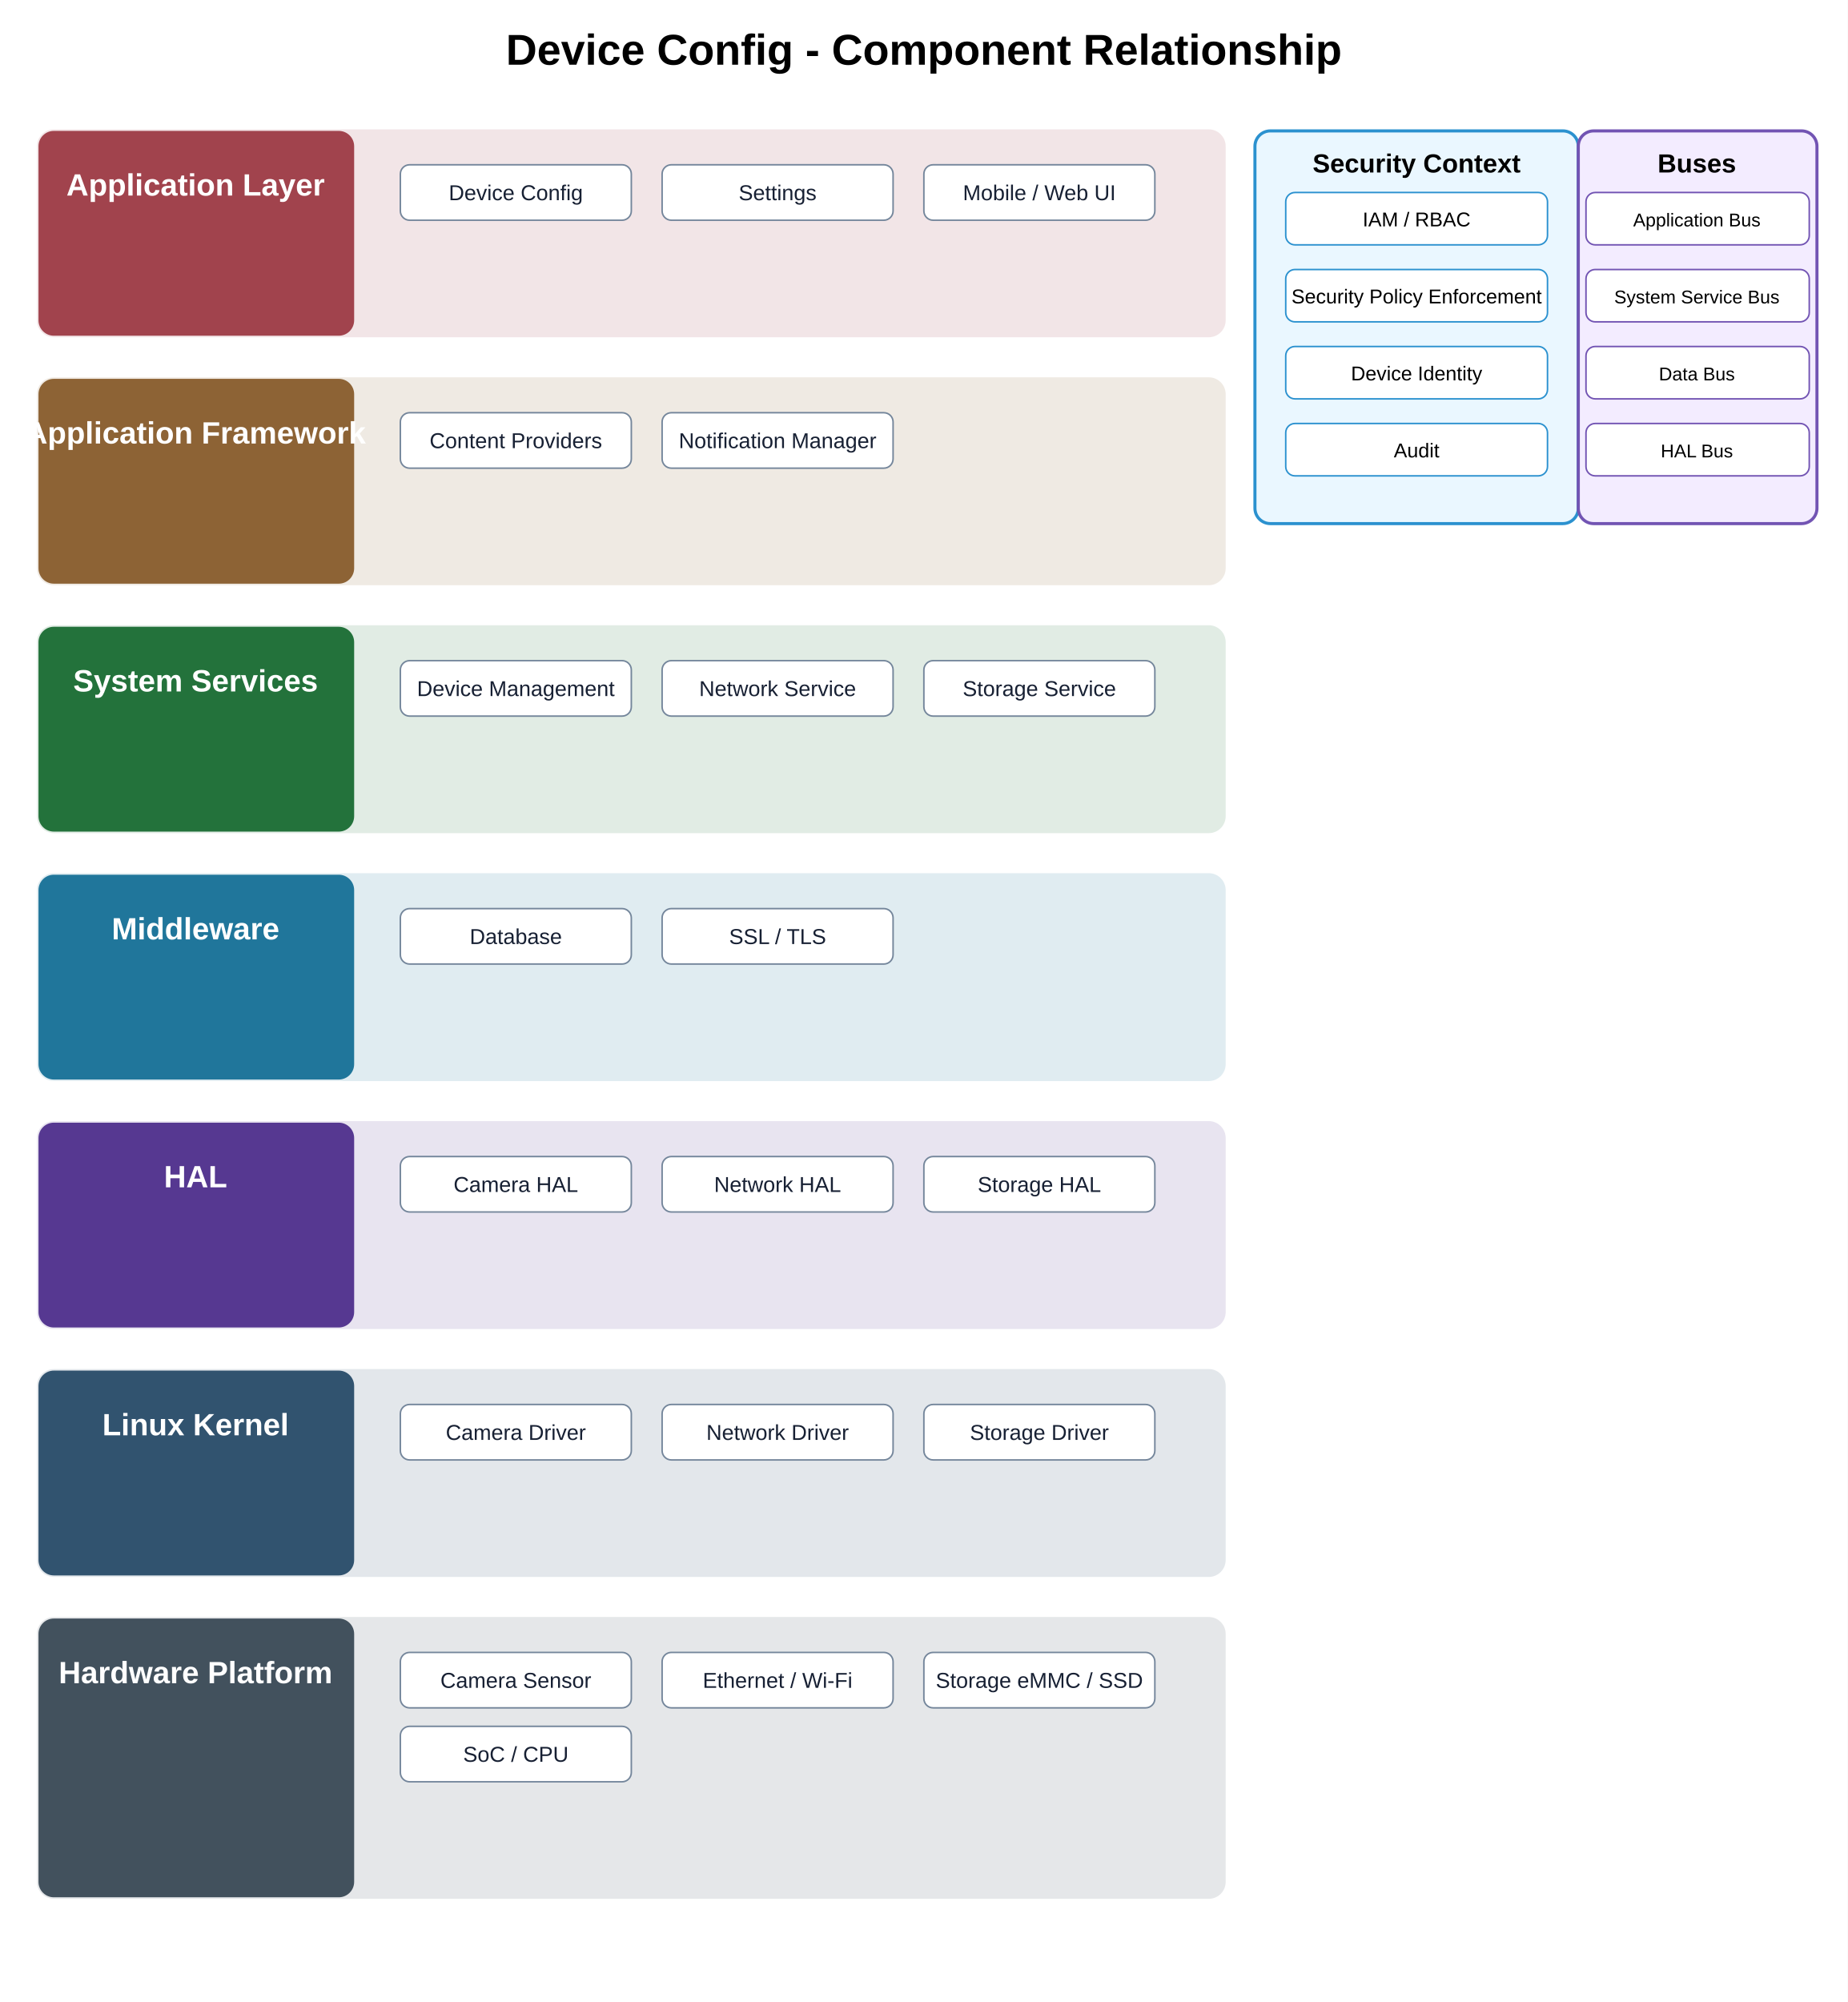
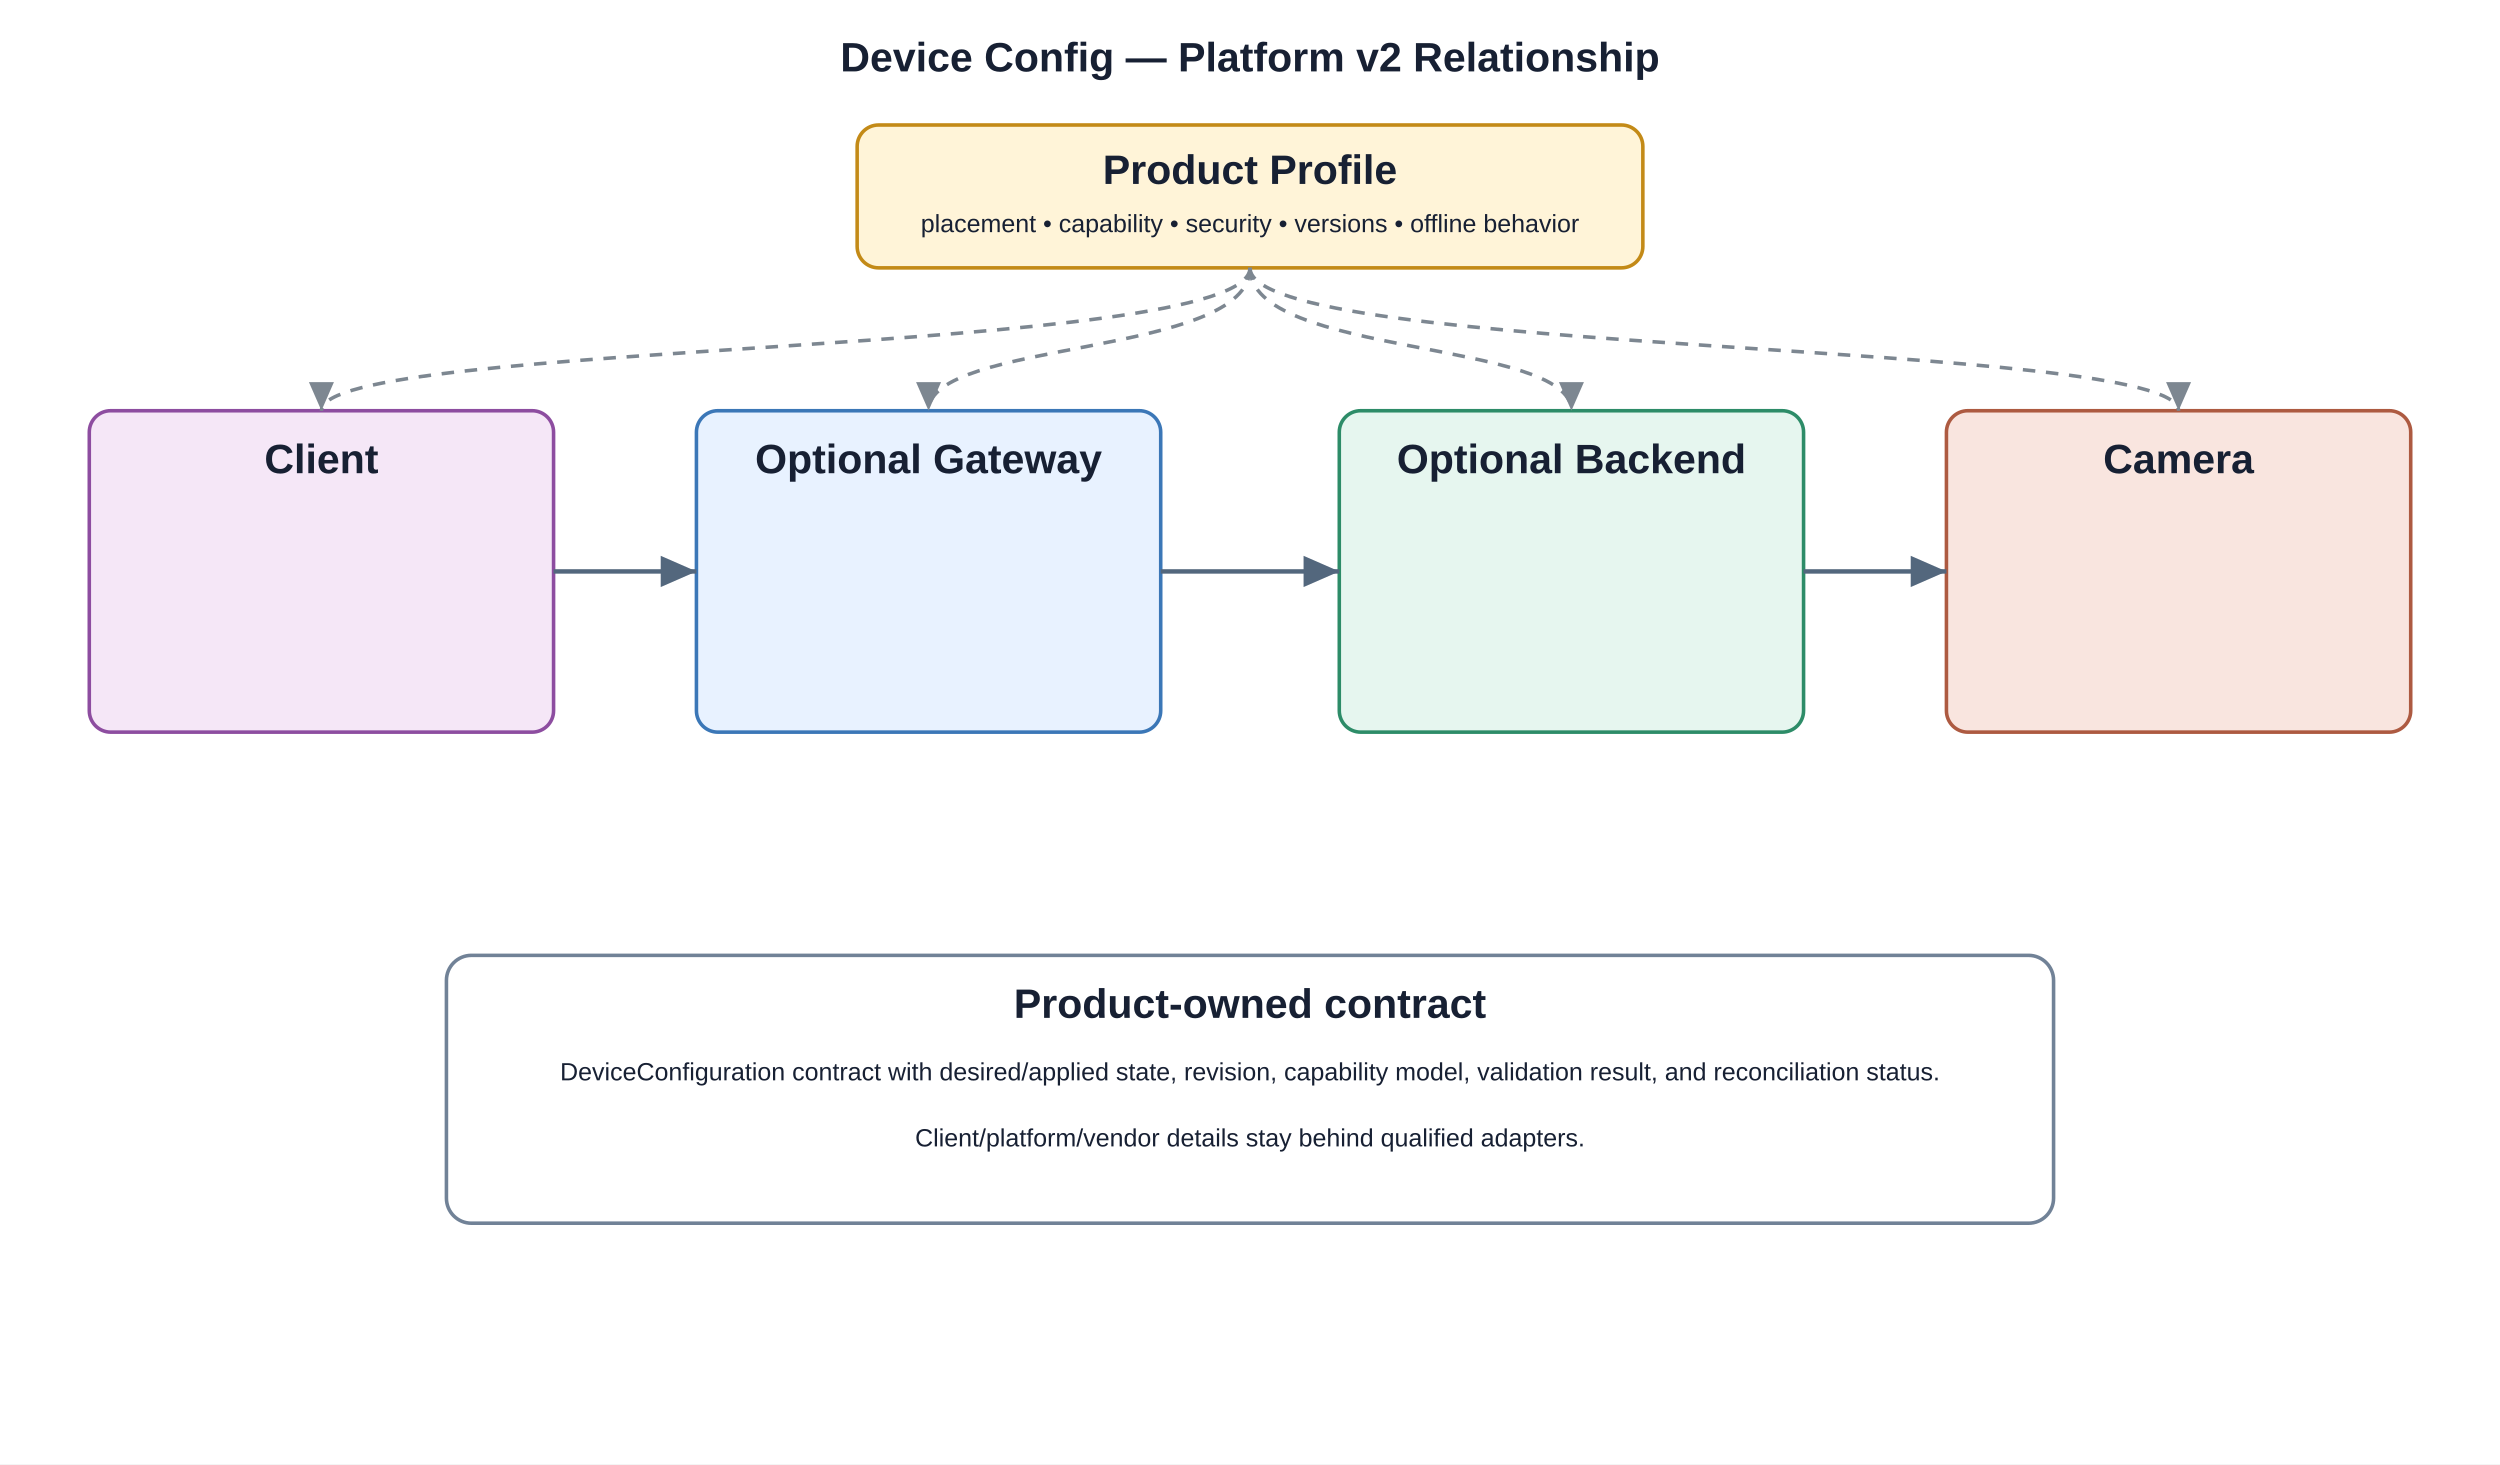
- <svg xmlns="http://www.w3.org/2000/svg" width="1200" height="1300" viewBox="0 0 1200 1300">
-   <rect width="1200" height="100%" fill="white" />
-   <text x="600" y="42" font-family="Arial" font-size="28" font-weight="bold" text-anchor="middle">Device Config - Component Relationship</text>
-   <rect x="25" y="85" width="770" height="133" rx="10" fill="#a1434d" opacity=".14" stroke="#a1434d" stroke-width="2" />
-   <rect x="25" y="85" width="205" height="133" rx="10" fill="#a1434d" />
-   <text x="127" y="127" font-family="Arial" font-size="20" font-weight="bold" fill="white" text-anchor="middle">Application Layer</text>
-   <rect x="260" y="107" width="150" height="36" rx="6" fill="white" stroke="#74869b" />
-   <text x="335" y="130" font-family="Arial" font-size="14" fill="#172033" text-anchor="middle">Device Config</text>
-   <rect x="430" y="107" width="150" height="36" rx="6" fill="white" stroke="#74869b" />
-   <text x="505" y="130" font-family="Arial" font-size="14" fill="#172033" text-anchor="middle">Settings</text>
-   <rect x="600" y="107" width="150" height="36" rx="6" fill="white" stroke="#74869b" />
-   <text x="675" y="130" font-family="Arial" font-size="14" fill="#172033" text-anchor="middle">Mobile / Web UI</text>
-   <rect x="25" y="246" width="770" height="133" rx="10" fill="#8d6335" opacity=".14" stroke="#8d6335" stroke-width="2" />
-   <rect x="25" y="246" width="205" height="133" rx="10" fill="#8d6335" />
-   <text x="127" y="288" font-family="Arial" font-size="20" font-weight="bold" fill="white" text-anchor="middle">Application Framework</text>
-   <rect x="260" y="268" width="150" height="36" rx="6" fill="white" stroke="#74869b" />
-   <text x="335" y="291" font-family="Arial" font-size="14" fill="#172033" text-anchor="middle">Content Providers</text>
-   <rect x="430" y="268" width="150" height="36" rx="6" fill="white" stroke="#74869b" />
-   <text x="505" y="291" font-family="Arial" font-size="14" fill="#172033" text-anchor="middle">Notification Manager</text>
-   <rect x="25" y="407" width="770" height="133" rx="10" fill="#23723b" opacity=".14" stroke="#23723b" stroke-width="2" />
-   <rect x="25" y="407" width="205" height="133" rx="10" fill="#23723b" />
-   <text x="127" y="449" font-family="Arial" font-size="20" font-weight="bold" fill="white" text-anchor="middle">System Services</text>
-   <rect x="260" y="429" width="150" height="36" rx="6" fill="white" stroke="#74869b" />
-   <text x="335" y="452" font-family="Arial" font-size="14" fill="#172033" text-anchor="middle">Device Management</text>
-   <rect x="430" y="429" width="150" height="36" rx="6" fill="white" stroke="#74869b" />
-   <text x="505" y="452" font-family="Arial" font-size="14" fill="#172033" text-anchor="middle">Network Service</text>
-   <rect x="600" y="429" width="150" height="36" rx="6" fill="white" stroke="#74869b" />
-   <text x="675" y="452" font-family="Arial" font-size="14" fill="#172033" text-anchor="middle">Storage Service</text>
-   <rect x="25" y="568" width="770" height="133" rx="10" fill="#20769b" opacity=".14" stroke="#20769b" stroke-width="2" />
-   <rect x="25" y="568" width="205" height="133" rx="10" fill="#20769b" />
-   <text x="127" y="610" font-family="Arial" font-size="20" font-weight="bold" fill="white" text-anchor="middle">Middleware</text>
-   <rect x="260" y="590" width="150" height="36" rx="6" fill="white" stroke="#74869b" />
-   <text x="335" y="613" font-family="Arial" font-size="14" fill="#172033" text-anchor="middle">Database</text>
-   <rect x="430" y="590" width="150" height="36" rx="6" fill="white" stroke="#74869b" />
-   <text x="505" y="613" font-family="Arial" font-size="14" fill="#172033" text-anchor="middle">SSL / TLS</text>
-   <rect x="25" y="729" width="770" height="133" rx="10" fill="#563891" opacity=".14" stroke="#563891" stroke-width="2" />
-   <rect x="25" y="729" width="205" height="133" rx="10" fill="#563891" />
-   <text x="127" y="771" font-family="Arial" font-size="20" font-weight="bold" fill="white" text-anchor="middle">HAL</text>
-   <rect x="260" y="751" width="150" height="36" rx="6" fill="white" stroke="#74869b" />
-   <text x="335" y="774" font-family="Arial" font-size="14" fill="#172033" text-anchor="middle">Camera HAL</text>
-   <rect x="430" y="751" width="150" height="36" rx="6" fill="white" stroke="#74869b" />
-   <text x="505" y="774" font-family="Arial" font-size="14" fill="#172033" text-anchor="middle">Network HAL</text>
-   <rect x="600" y="751" width="150" height="36" rx="6" fill="white" stroke="#74869b" />
-   <text x="675" y="774" font-family="Arial" font-size="14" fill="#172033" text-anchor="middle">Storage HAL</text>
-   <rect x="25" y="890" width="770" height="133" rx="10" fill="#31536f" opacity=".14" stroke="#31536f" stroke-width="2" />
-   <rect x="25" y="890" width="205" height="133" rx="10" fill="#31536f" />
-   <text x="127" y="932" font-family="Arial" font-size="20" font-weight="bold" fill="white" text-anchor="middle">Linux Kernel</text>
-   <rect x="260" y="912" width="150" height="36" rx="6" fill="white" stroke="#74869b" />
-   <text x="335" y="935" font-family="Arial" font-size="14" fill="#172033" text-anchor="middle">Camera Driver</text>
-   <rect x="430" y="912" width="150" height="36" rx="6" fill="white" stroke="#74869b" />
-   <text x="505" y="935" font-family="Arial" font-size="14" fill="#172033" text-anchor="middle">Network Driver</text>
-   <rect x="600" y="912" width="150" height="36" rx="6" fill="white" stroke="#74869b" />
-   <text x="675" y="935" font-family="Arial" font-size="14" fill="#172033" text-anchor="middle">Storage Driver</text>
-   <rect x="25" y="1051" width="770" height="181" rx="10" fill="#42515d" opacity=".14" stroke="#42515d" stroke-width="2" />
-   <rect x="25" y="1051" width="205" height="181" rx="10" fill="#42515d" />
-   <text x="127" y="1093" font-family="Arial" font-size="20" font-weight="bold" fill="white" text-anchor="middle">Hardware Platform</text>
-   <rect x="260" y="1073" width="150" height="36" rx="6" fill="white" stroke="#74869b" />
-   <text x="335" y="1096" font-family="Arial" font-size="14" fill="#172033" text-anchor="middle">Camera Sensor</text>
-   <rect x="430" y="1073" width="150" height="36" rx="6" fill="white" stroke="#74869b" />
-   <text x="505" y="1096" font-family="Arial" font-size="14" fill="#172033" text-anchor="middle">Ethernet / Wi-Fi</text>
-   <rect x="600" y="1073" width="150" height="36" rx="6" fill="white" stroke="#74869b" />
-   <text x="675" y="1096" font-family="Arial" font-size="14" fill="#172033" text-anchor="middle">Storage eMMC / SSD</text>
-   <rect x="260" y="1121" width="150" height="36" rx="6" fill="white" stroke="#74869b" />
-   <text x="335" y="1144" font-family="Arial" font-size="14" fill="#172033" text-anchor="middle">SoC / CPU</text>
-   <rect x="815" y="85" width="210" height="255" rx="10" fill="#eaf7ff" stroke="#2b91cf" stroke-width="2" />
-   <text x="920" y="112" font-family="Arial" font-size="17" font-weight="bold" text-anchor="middle">Security Context</text>
-   <rect x="835" y="125" width="170" height="34" rx="6" fill="white" stroke="#2b91cf" />
-   <text x="920" y="147" font-family="Arial" font-size="13" text-anchor="middle">IAM / RBAC</text>
-   <rect x="835" y="175" width="170" height="34" rx="6" fill="white" stroke="#2b91cf" />
-   <text x="920" y="197" font-family="Arial" font-size="13" text-anchor="middle">Security Policy Enforcement</text>
-   <rect x="835" y="225" width="170" height="34" rx="6" fill="white" stroke="#2b91cf" />
-   <text x="920" y="247" font-family="Arial" font-size="13" text-anchor="middle">Device Identity</text>
-   <rect x="835" y="275" width="170" height="34" rx="6" fill="white" stroke="#2b91cf" />
-   <text x="920" y="297" font-family="Arial" font-size="13" text-anchor="middle">Audit</text>
-   <rect x="1025" y="85" width="155" height="255" rx="10" fill="#f3ecff" stroke="#7254b3" stroke-width="2" />
-   <text x="1102" y="112" font-family="Arial" font-size="17" font-weight="bold" text-anchor="middle">Buses</text>
-   <rect x="1030" y="125" width="145" height="34" rx="6" fill="white" stroke="#7254b3" />
-   <text x="1102" y="147" font-family="Arial" font-size="12" text-anchor="middle">Application Bus</text>
-   <rect x="1030" y="175" width="145" height="34" rx="6" fill="white" stroke="#7254b3" />
-   <text x="1102" y="197" font-family="Arial" font-size="12" text-anchor="middle">System Service Bus</text>
-   <rect x="1030" y="225" width="145" height="34" rx="6" fill="white" stroke="#7254b3" />
-   <text x="1102" y="247" font-family="Arial" font-size="12" text-anchor="middle">Data Bus</text>
-   <rect x="1030" y="275" width="145" height="34" rx="6" fill="white" stroke="#7254b3" />
-   <text x="1102" y="297" font-family="Arial" font-size="12" text-anchor="middle">HAL Bus</text>
+ <svg xmlns="http://www.w3.org/2000/svg" width="1400" height="820">
+   <defs>
+     <style>text{font-family:Arial;fill:#172033}.h{font-size:23px;font-weight:bold}.t{font-size:14px}.c{fill:#f5e7f7;stroke:#8d4da0;stroke-width:2}.g{fill:#e8f2ff;stroke:#3b77b7;stroke-width:2}.b{fill:#e6f6ef;stroke:#2d8c68;stroke-width:2}.d{fill:#f9e5df;stroke:#ad5a41;stroke-width:2}.p{fill:#fff4d8;stroke:#c38a17;stroke-width:2}.x{fill:white;stroke:#718297;stroke-width:2}.a{stroke:#53677d;stroke-width:2.5;fill:none;marker-end:url(#a)}.o{stroke:#7d8791;stroke-width:2;stroke-dasharray:7 6;fill:none;marker-end:url(#o)}</style>
+     <marker id="a" markerWidth="10" markerHeight="10" refX="8" refY="3.5" orient="auto">
+       <polygon points="0 0,8 3.5,0 7" fill="#53677d" />
+     </marker>
+     <marker id="o" markerWidth="10" markerHeight="10" refX="8" refY="3.5" orient="auto">
+       <polygon points="0 0,8 3.5,0 7" fill="#7d8791" />
+     </marker>
+   </defs>
+   <rect width="1400" height="820" fill="white" />
+   <text x="700" y="40" class="h" text-anchor="middle">Device Config — Platform v2 Relationship</text>
+   <rect x="480" y="70" width="440" height="80" rx="12" class="p" />
+   <text x="700" y="103" class="h" text-anchor="middle">Product Profile</text>
+   <text x="700" y="130" class="t" text-anchor="middle">placement • capability • security • versions • offline behavior</text>
+   <rect x="50" y="230" width="260" height="180" rx="12" class="c" />
+   <text x="180" y="265" class="h" text-anchor="middle">Client</text>
+   <rect x="390" y="230" width="260" height="180" rx="12" class="g" />
+   <text x="520" y="265" class="h" text-anchor="middle">Optional Gateway</text>
+   <rect x="750" y="230" width="260" height="180" rx="12" class="b" />
+   <text x="880" y="265" class="h" text-anchor="middle">Optional Backend</text>
+   <rect x="1090" y="230" width="260" height="180" rx="12" class="d" />
+   <text x="1220" y="265" class="h" text-anchor="middle">Camera</text>
+   <path d="M310 320 L390 320" class="a" />
+   <path d="M650 320 L750 320" class="a" />
+   <path d="M1010 320 L1090 320" class="a" />
+   <path d="M700 150 C700 200,180 190,180 230" class="o" />
+   <path d="M700 150 C700 200,520 190,520 230" class="o" />
+   <path d="M700 150 C700 200,880 190,880 230" class="o" />
+   <path d="M700 150 C700 200,1220 190,1220 230" class="o" />
+   <rect x="250" y="535" width="900" height="150" rx="14" class="x" />
+   <text x="700" y="570" class="h" text-anchor="middle">Product-owned contract</text>
+   <text x="700" y="605" class="t" text-anchor="middle">DeviceConfiguration contract with desired/applied state, revision, capability model, validation result, and reconciliation status.</text>
+   <text x="700" y="642" class="t" text-anchor="middle">Client/platform/vendor details stay behind qualified adapters.</text>
</svg>
